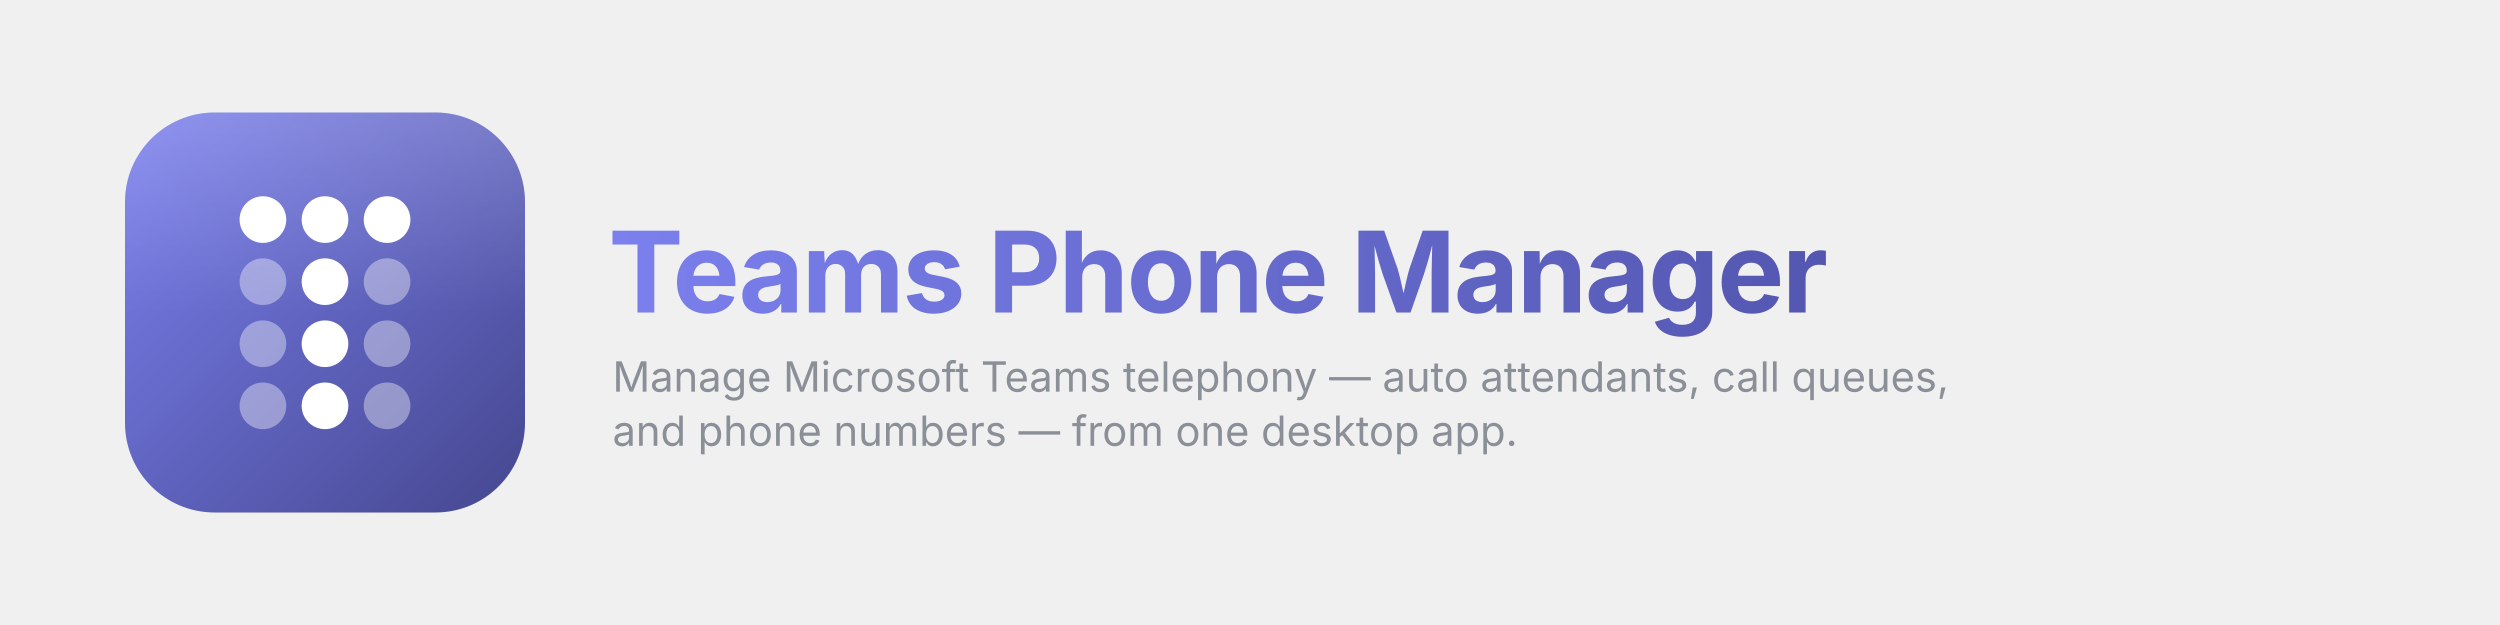
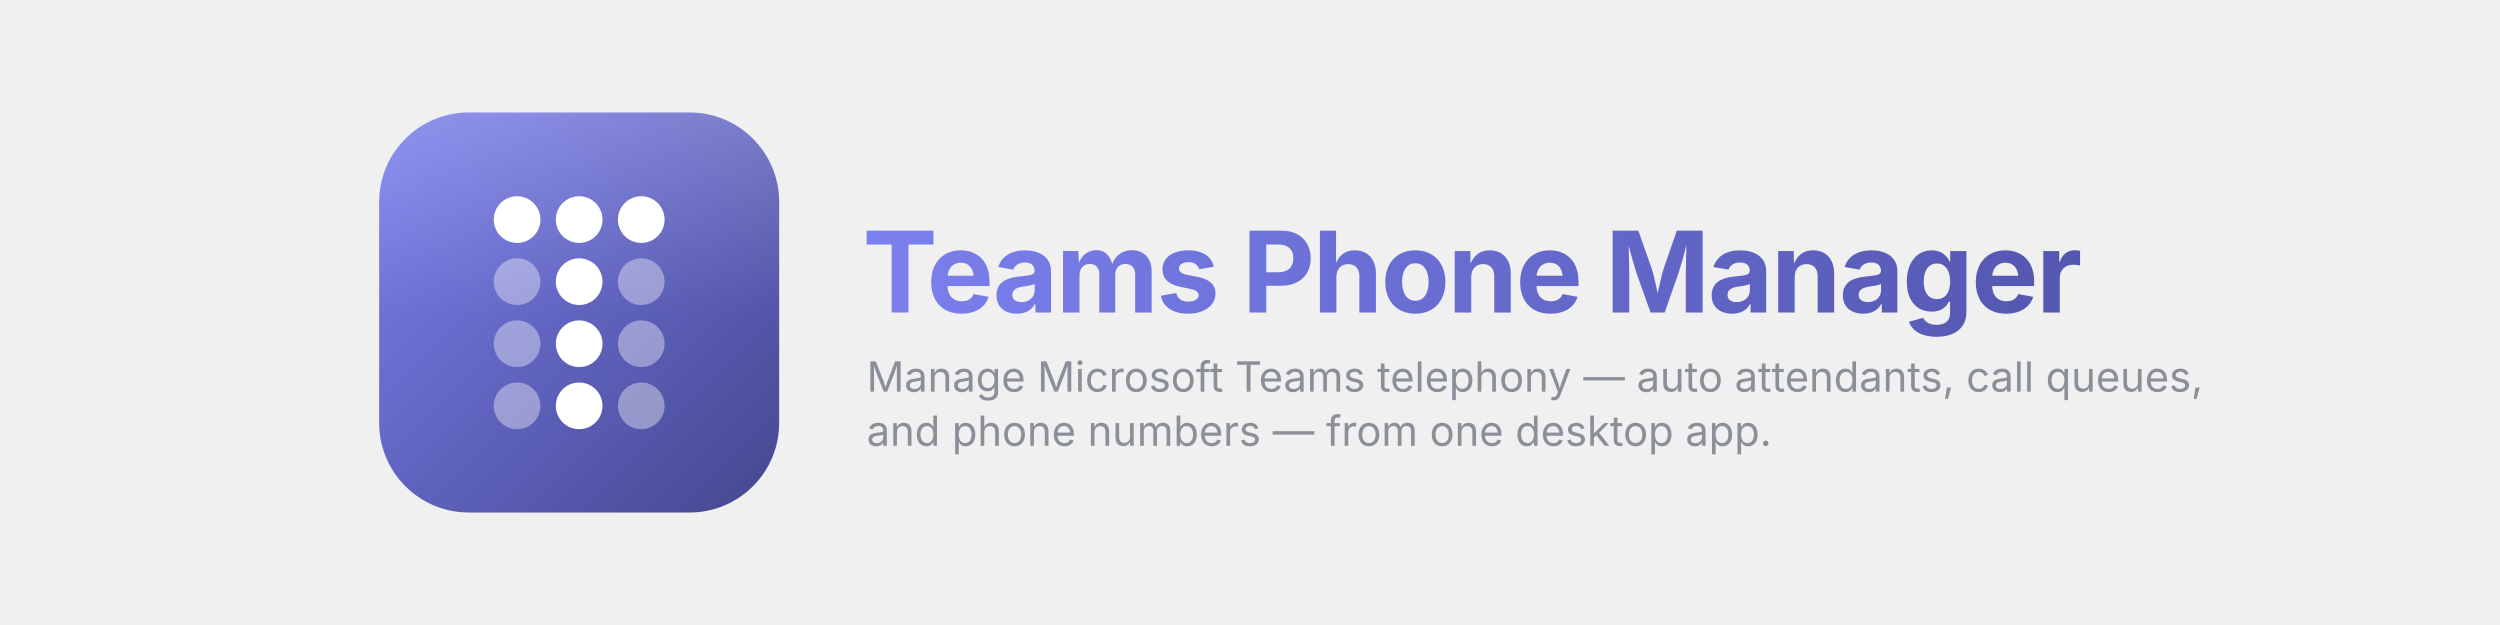
<svg xmlns="http://www.w3.org/2000/svg" viewBox="0 0 1200 300">
  <defs>
    <linearGradient id="badge" x1="0" y1="0" x2="1" y2="1">
      <stop offset="0" stop-color="#7B80EE" />
      <stop offset="1" stop-color="#45478F" />
    </linearGradient>
    <linearGradient id="sheen" x1="0" y1="0" x2="0" y2="1">
      <stop offset="0" stop-color="#FFFFFF" stop-opacity="0.16" />
      <stop offset="0.5" stop-color="#FFFFFF" stop-opacity="0" />
    </linearGradient>
    <linearGradient id="wordmark" x1="0" y1="0" x2="1" y2="0">
      <stop offset="0" stop-color="#7B80EE" />
      <stop offset="1" stop-color="#5457B0" />
    </linearGradient>
  </defs>
-   <g transform="translate(60,54)">
-     <rect width="192" height="192" rx="43" fill="url(#badge)" />
-     <rect width="192" height="192" rx="43" fill="url(#sheen)" />
-     <g fill="#FFFFFF">
-       <circle cx="66.2" cy="51.4" r="11.2" />
-       <circle cx="96" cy="51.4" r="11.2" />
-       <circle cx="125.8" cy="51.4" r="11.2" />
-       <circle cx="96" cy="81.2" r="11.2" />
-       <circle cx="96" cy="111" r="11.2" />
-       <circle cx="96" cy="140.8" r="11.2" />
+   <g transform="translate(122,0)">
+     <g transform="translate(60,54)">
+       <rect width="192" height="192" rx="43" fill="url(#badge)" />
+       <rect width="192" height="192" rx="43" fill="url(#sheen)" />
+       <g fill="#FFFFFF">
+         <circle cx="66.2" cy="51.4" r="11.2" />
+         <circle cx="96" cy="51.4" r="11.2" />
+         <circle cx="125.8" cy="51.4" r="11.2" />
+         <circle cx="96" cy="81.2" r="11.2" />
+         <circle cx="96" cy="111" r="11.2" />
+         <circle cx="96" cy="140.8" r="11.2" />
+       </g>
+       <g fill="#FFFFFF" opacity="0.38">
+         <circle cx="66.2" cy="81.2" r="11.2" />
+         <circle cx="125.8" cy="81.2" r="11.2" />
+         <circle cx="66.2" cy="111" r="11.2" />
+         <circle cx="125.8" cy="111" r="11.2" />
+         <circle cx="66.2" cy="140.8" r="11.2" />
+         <circle cx="125.8" cy="140.8" r="11.2" />
+       </g>
    </g>
-     <g fill="#FFFFFF" opacity="0.38">
-       <circle cx="66.2" cy="81.2" r="11.2" />
-       <circle cx="125.8" cy="81.2" r="11.2" />
-       <circle cx="66.2" cy="111" r="11.2" />
-       <circle cx="125.8" cy="111" r="11.2" />
-       <circle cx="66.2" cy="140.8" r="11.2" />
-       <circle cx="125.8" cy="140.8" r="11.2" />
+     <g font-family="system-ui, -apple-system, 'Segoe UI', sans-serif">
+       <text x="292" y="150" font-size="54" font-weight="700" letter-spacing="-1" fill="url(#wordmark)">Teams Phone Manager</text>
+       <text x="294" y="188" font-size="20" fill="#8A8F98">Manage Microsoft Teams telephony — auto attendants, call queues,</text>
+       <text x="294" y="214" font-size="20" fill="#8A8F98">and phone numbers — from one desktop app.</text>
    </g>
  </g>
-   <g font-family="system-ui, -apple-system, 'Segoe UI', sans-serif">
-     <text x="292" y="150" font-size="54" font-weight="700" letter-spacing="-1" fill="url(#wordmark)">Teams Phone Manager</text>
-     <text x="294" y="188" font-size="20" fill="#8A8F98">Manage Microsoft Teams telephony — auto attendants, call queues,</text>
-     <text x="294" y="214" font-size="20" fill="#8A8F98">and phone numbers — from one desktop app.</text>
-   </g>
</svg>
